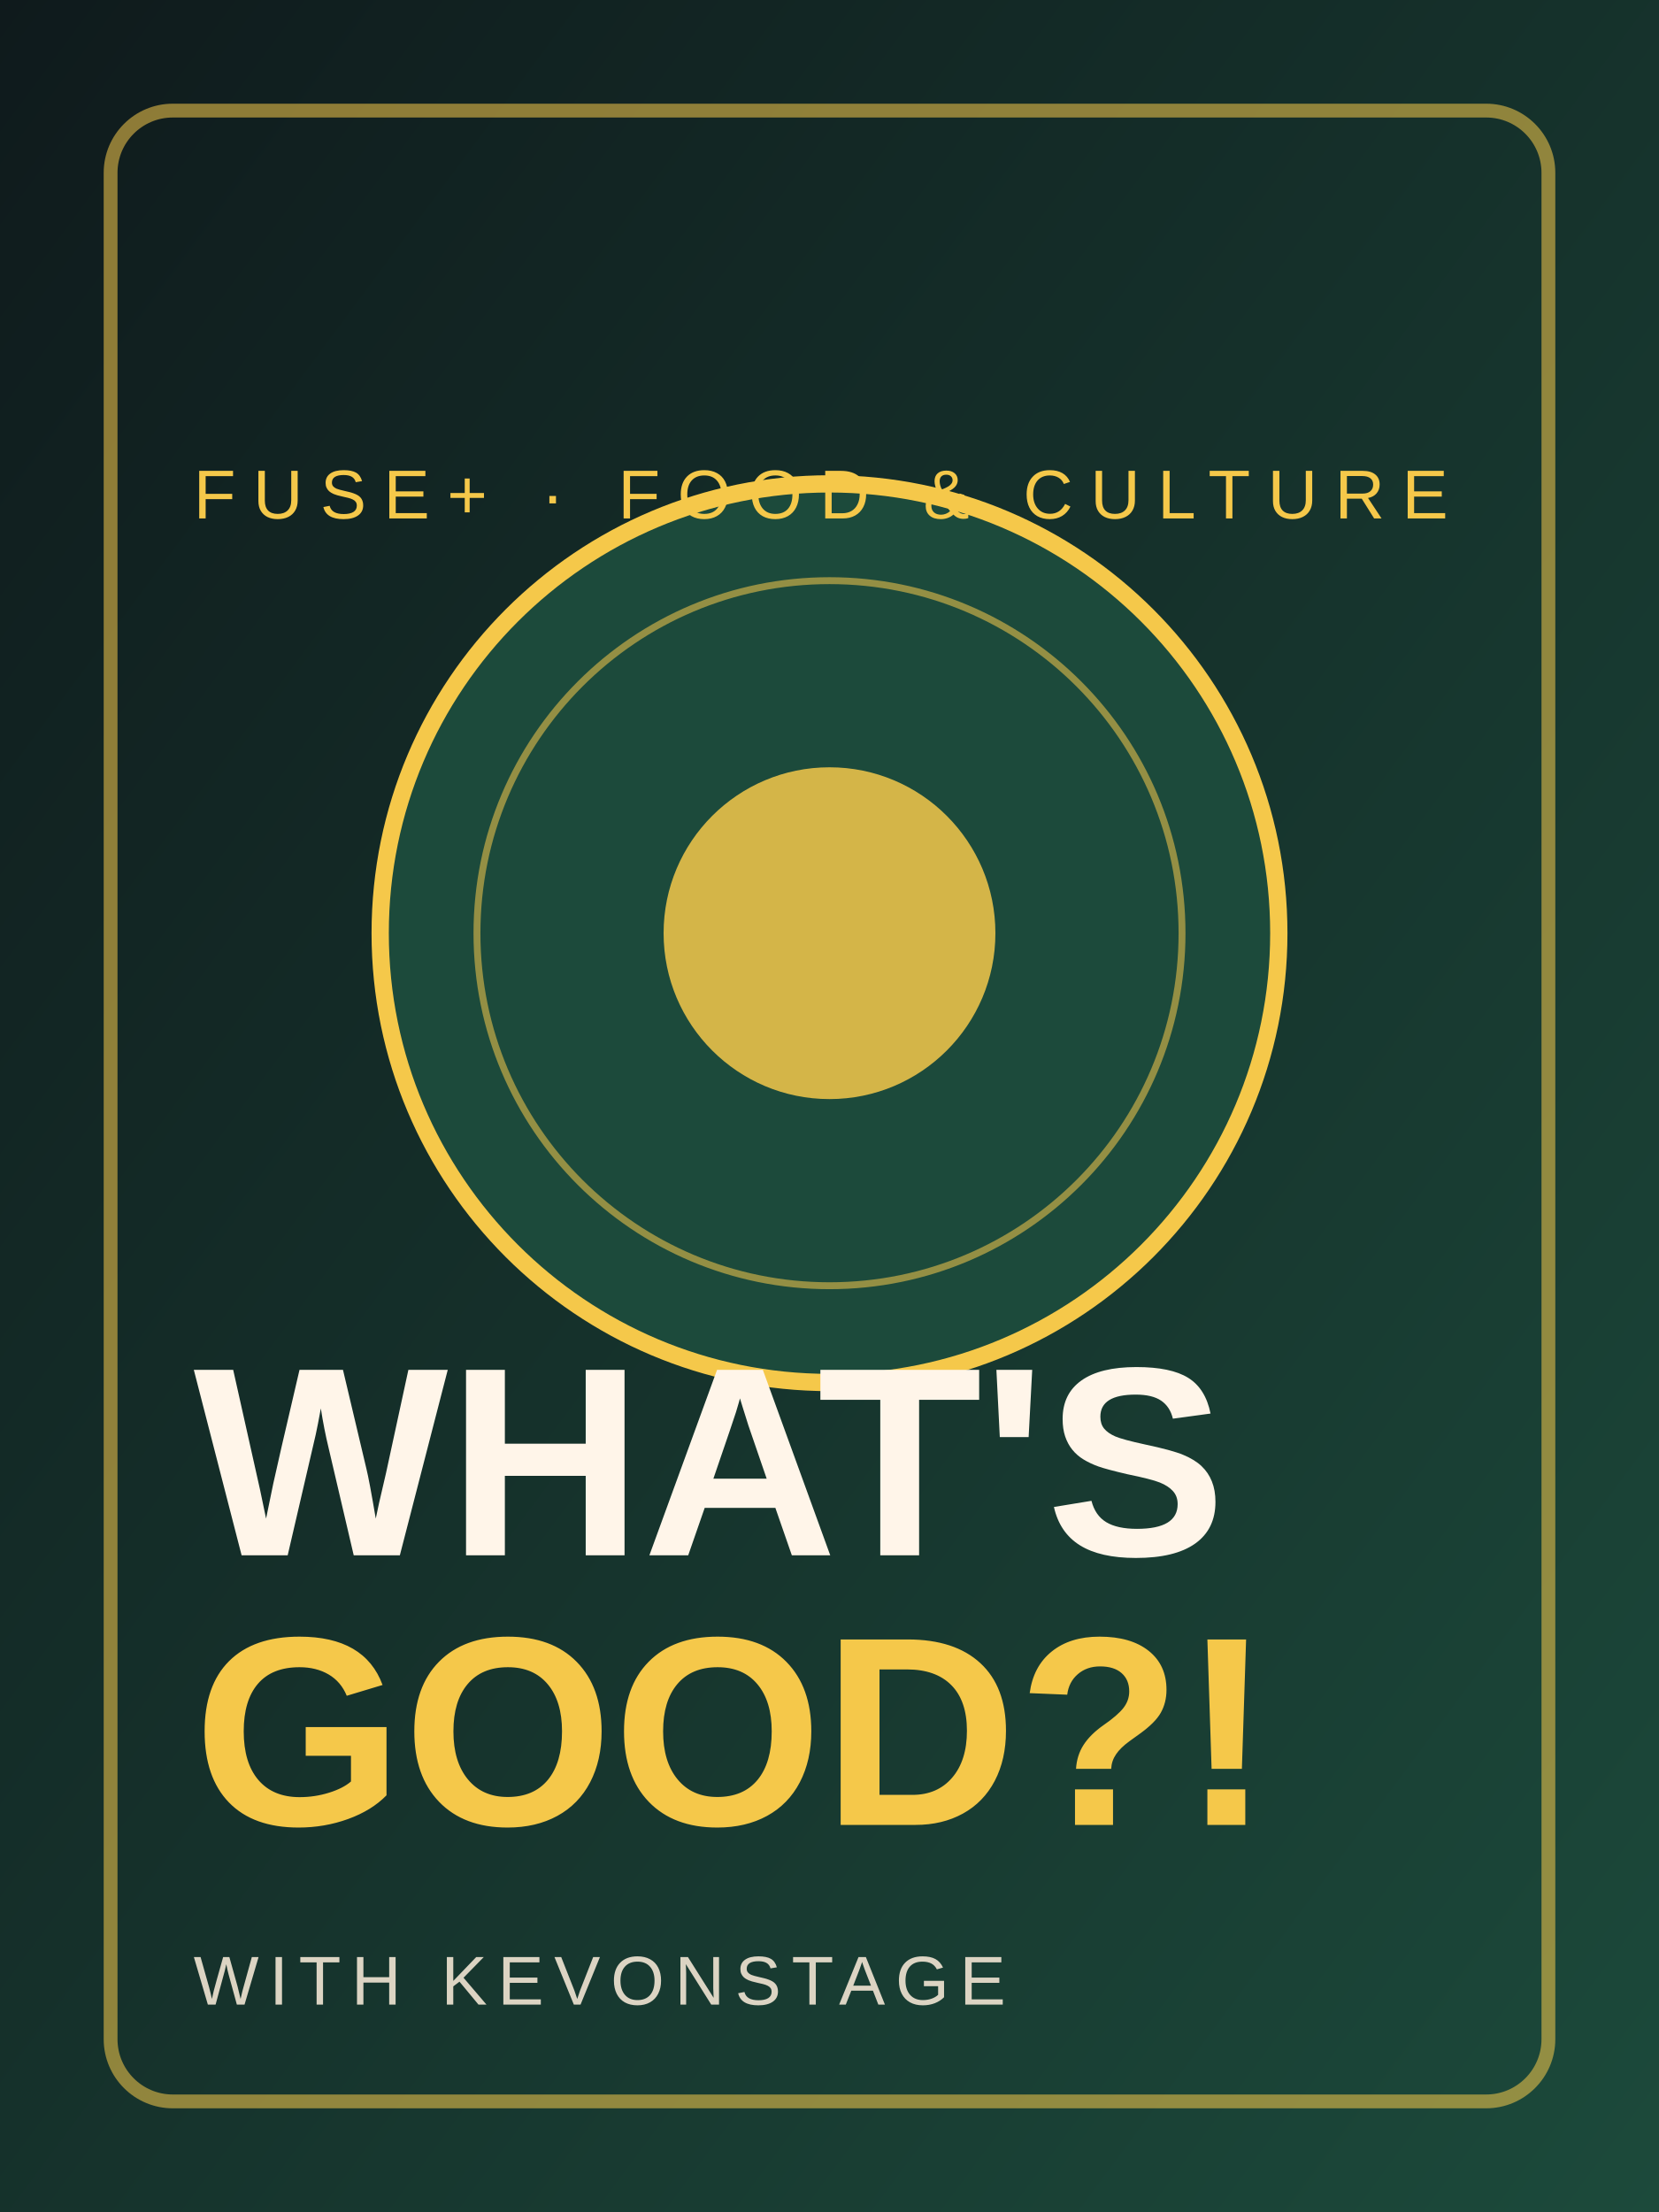
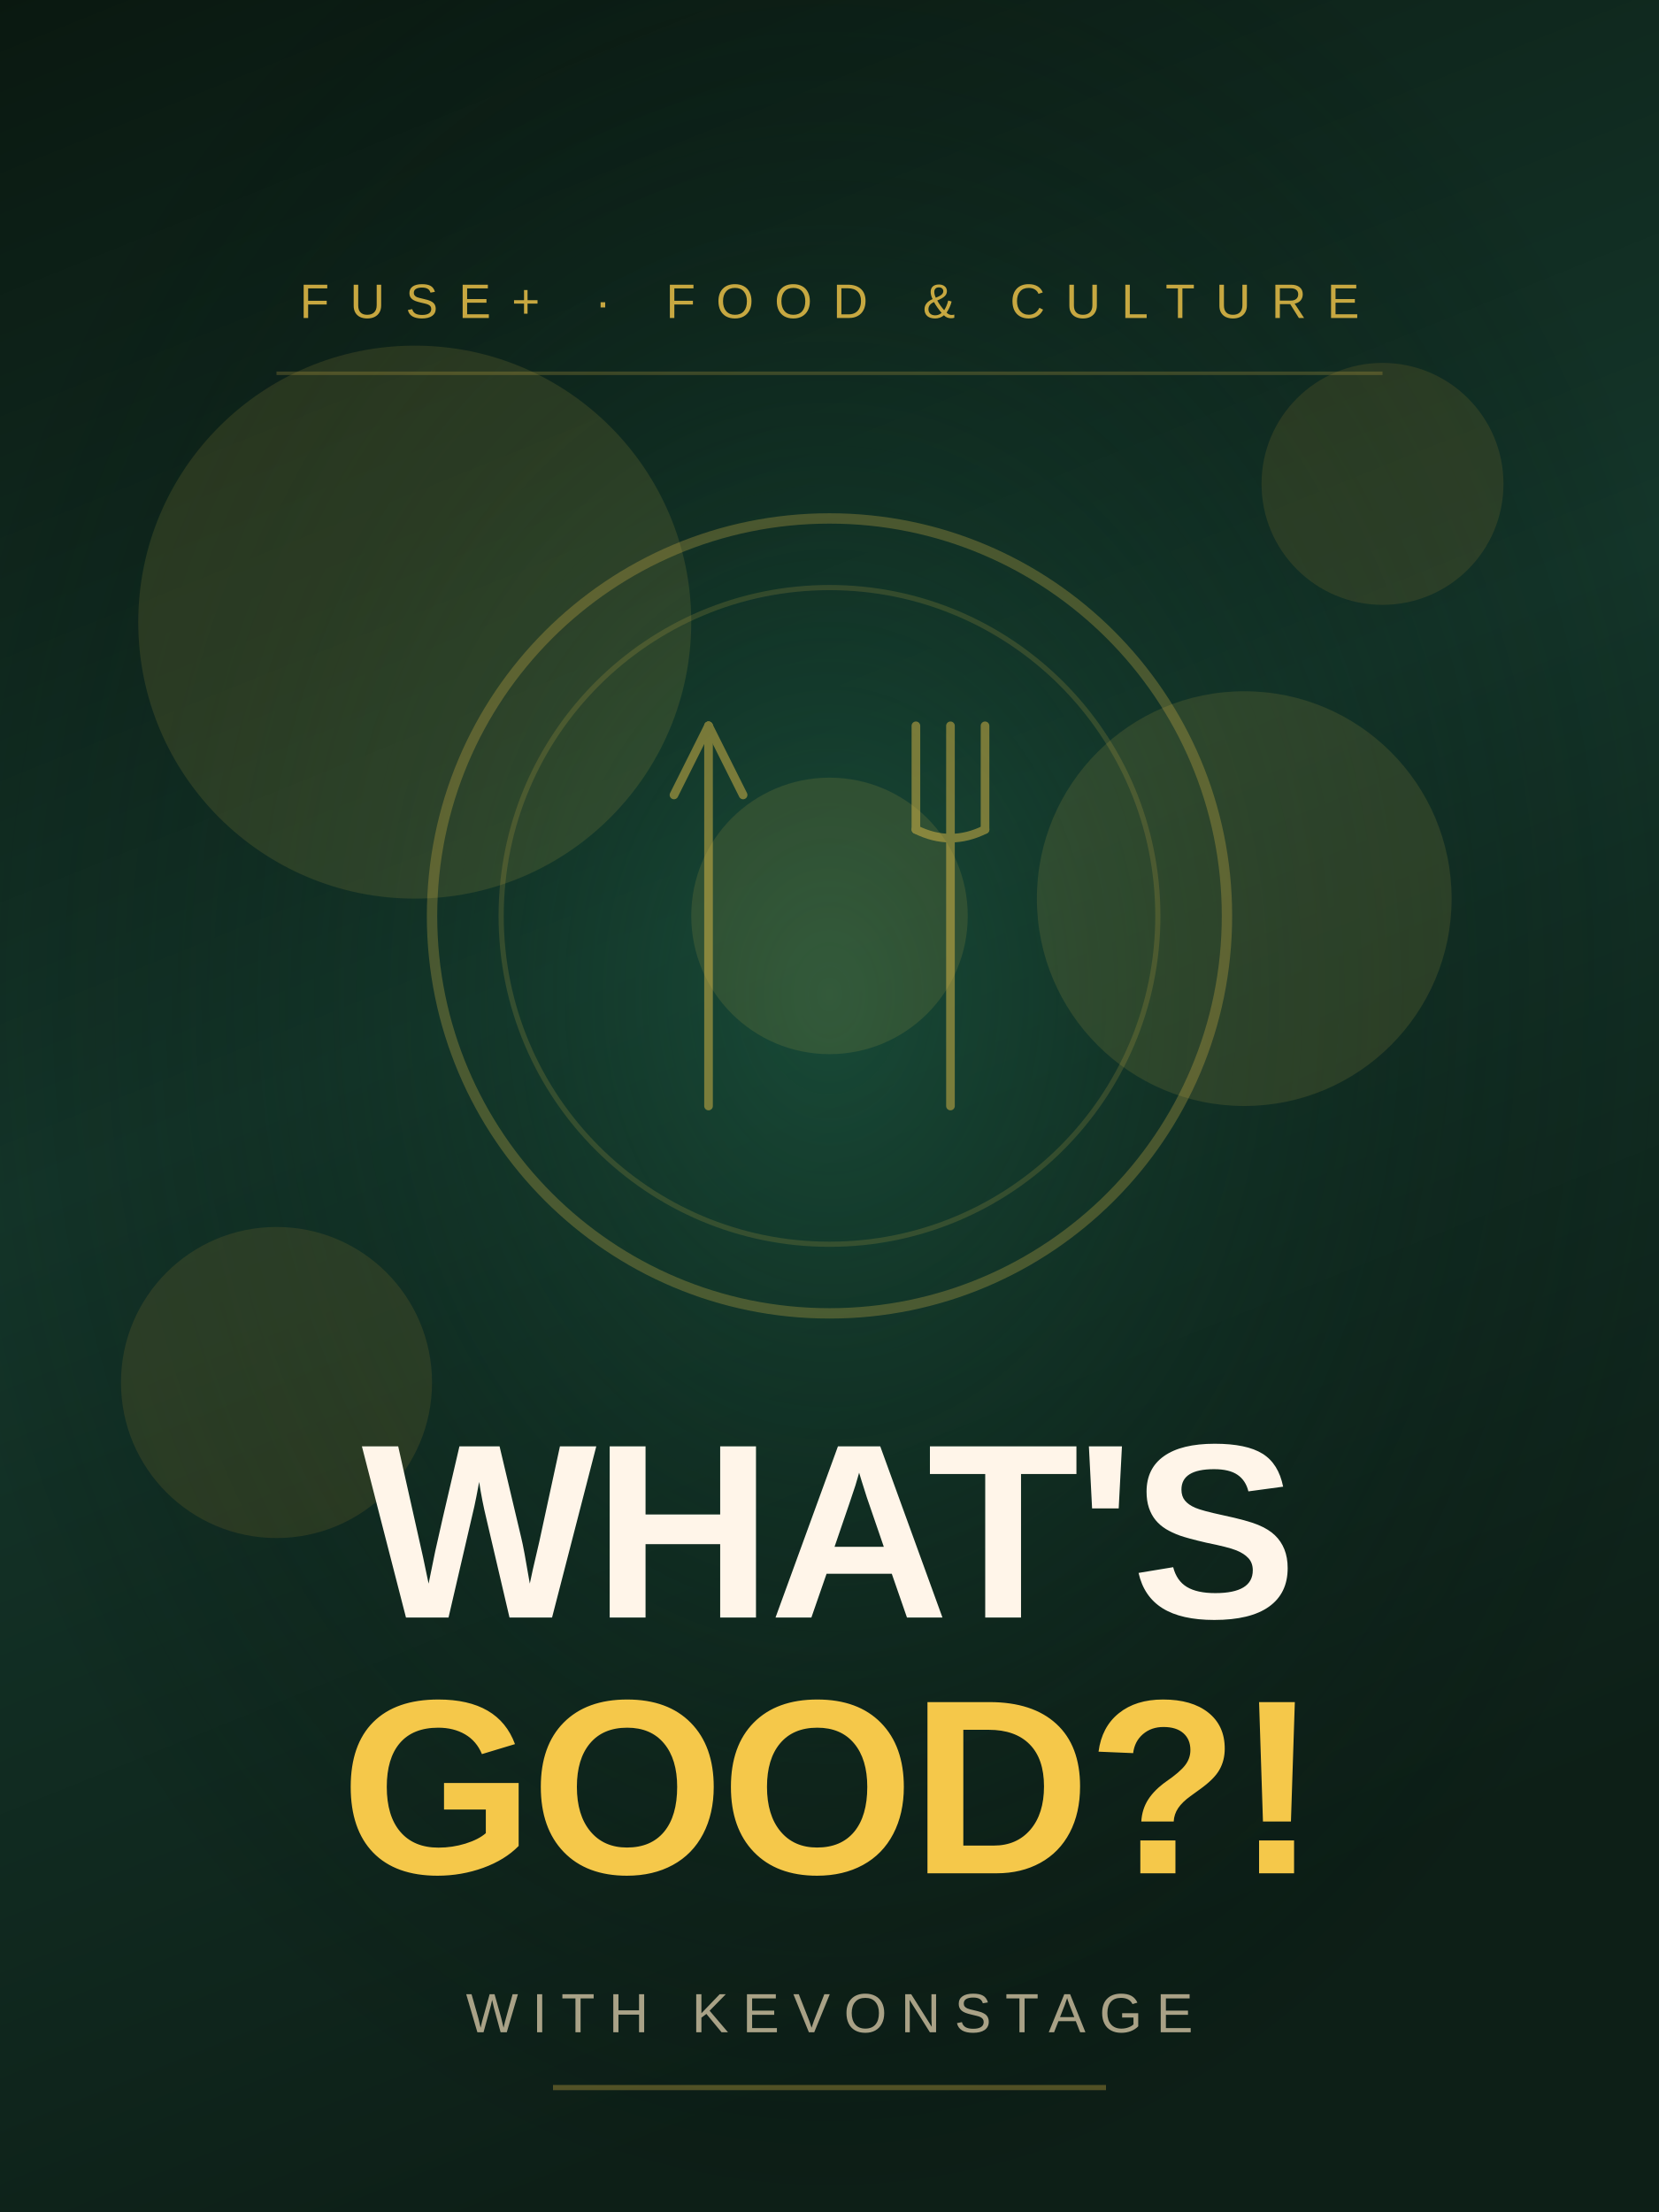
- <svg xmlns="http://www.w3.org/2000/svg" viewBox="0 0 480 640" role="img" aria-label="What's Good?! Fuse series fallback artwork">
+ <svg xmlns="http://www.w3.org/2000/svg" viewBox="0 0 480 640" role="img" aria-label="What's Good?! Fuse series artwork">
  <defs>
-     <linearGradient id="wgg" x1="0" x2="1" y2="1">
-       <stop stop-color="#0f1a1c" />
-       <stop offset="1" stop-color="#1c4a3b" />
+     <linearGradient id="bg" x1="0" y1="0" x2=".3" y2="1">
+       <stop stop-color="#0a1810" />
+       <stop offset=".5" stop-color="#14362a" />
+       <stop offset="1" stop-color="#0d1f17" />
    </linearGradient>
+     <linearGradient id="glow" x1=".5" y1="0" x2=".5" y2="1">
+       <stop stop-color="#f5c84a" stop-opacity=".35" />
+       <stop offset="1" stop-color="#f5c84a" stop-opacity="0" />
+     </linearGradient>
+     <radialGradient id="spot" cx=".5" cy=".45" r=".55">
+       <stop stop-color="#1c5a42" stop-opacity=".6" />
+       <stop offset="1" stop-color="transparent" />
+     </radialGradient>
+     <filter id="blur">
+       <feGaussianBlur stdDeviation="18" />
+     </filter>
  </defs>
-   <rect width="480" height="640" fill="url(#wgg)" />
-   <rect x="32" y="32" width="416" height="576" rx="18" fill="none" stroke="#f5c84a" stroke-width="4" opacity=".55" />
-   <g transform="translate(240 270)">
-     <circle r="130" fill="#1c4a3b" stroke="#f5c84a" stroke-width="5" />
-     <circle r="102" fill="none" stroke="#f5c84a" stroke-width="2" opacity=".55" />
-     <circle r="48" fill="#f5c84a" opacity=".85" />
+   <rect width="480" height="640" fill="url(#bg)" />
+   <rect width="480" height="640" fill="url(#spot)" />
+   <g opacity=".12">
+     <circle cx="120" cy="180" r="80" fill="#f5c84a" />
+     <circle cx="360" cy="260" r="60" fill="#f5c84a" />
+     <circle cx="80" cy="400" r="45" fill="#e8a832" />
+     <circle cx="400" cy="140" r="35" fill="#e8a832" />
  </g>
-   <text x="56" y="150" font-family="Arial,sans-serif" font-size="20" letter-spacing="5" fill="#f5c84a">FUSE+ · FOOD &amp; CULTURE</text>
-   <text x="56" y="450" font-family="Arial Black,Arial,sans-serif" font-size="78" font-weight="900" fill="#fff5e9">WHAT'S</text>
-   <text x="56" y="528" font-family="Arial Black,Arial,sans-serif" font-size="78" font-weight="900" fill="#f5c84a">GOOD?!</text>
-   <text x="56" y="580" font-family="Arial,sans-serif" font-size="20" letter-spacing="3" fill="#dcd4c3">WITH KEVONSTAGE</text>
+   <g transform="translate(240 265)">
+     <circle r="115" fill="none" stroke="#f5c84a" stroke-width="3" opacity=".25" />
+     <circle r="95" fill="none" stroke="#f5c84a" stroke-width="1.5" opacity=".15" />
+     <circle r="40" fill="#f5c84a" opacity=".12" />
+     <g stroke="#f5c84a" stroke-width="2.5" stroke-linecap="round" opacity=".45">
+       <line x1="-35" y1="-55" x2="-35" y2="55" />
+       <line x1="-35" y1="-55" x2="-45" y2="-35" />
+       <line x1="-35" y1="-55" x2="-25" y2="-35" />
+       <line x1="35" y1="-55" x2="35" y2="55" />
+       <line x1="25" y1="-55" x2="25" y2="-25" />
+       <line x1="45" y1="-55" x2="45" y2="-25" />
+       <path d="M25-25 Q35-20 45-25" fill="none" />
+     </g>
+   </g>
+   <text x="240" y="92" text-anchor="middle" font-family="'Helvetica Neue',Arial,sans-serif" font-size="14" letter-spacing="6" fill="#f5c84a" opacity=".8">FUSE+ · FOOD &amp; CULTURE</text>
+   <line x1="80" y1="108" x2="400" y2="108" stroke="#f5c84a" stroke-width="1" opacity=".2" />
+   <text x="240" y="468" text-anchor="middle" font-family="'Arial Black','Helvetica Neue',Arial,sans-serif" font-size="72" font-weight="900" fill="#fff5e9" letter-spacing="-1">WHAT'S</text>
+   <text x="240" y="542" text-anchor="middle" font-family="'Arial Black','Helvetica Neue',Arial,sans-serif" font-size="72" font-weight="900" fill="#f5c84a" letter-spacing="-1">GOOD?!</text>
+   <text x="240" y="588" text-anchor="middle" font-family="'Helvetica Neue',Arial,sans-serif" font-size="16" letter-spacing="4" fill="#c4b89a" opacity=".85">WITH KEVONSTAGE</text>
+   <line x1="160" y1="604" x2="320" y2="604" stroke="#f5c84a" stroke-width="1.5" opacity=".3" />
</svg>
